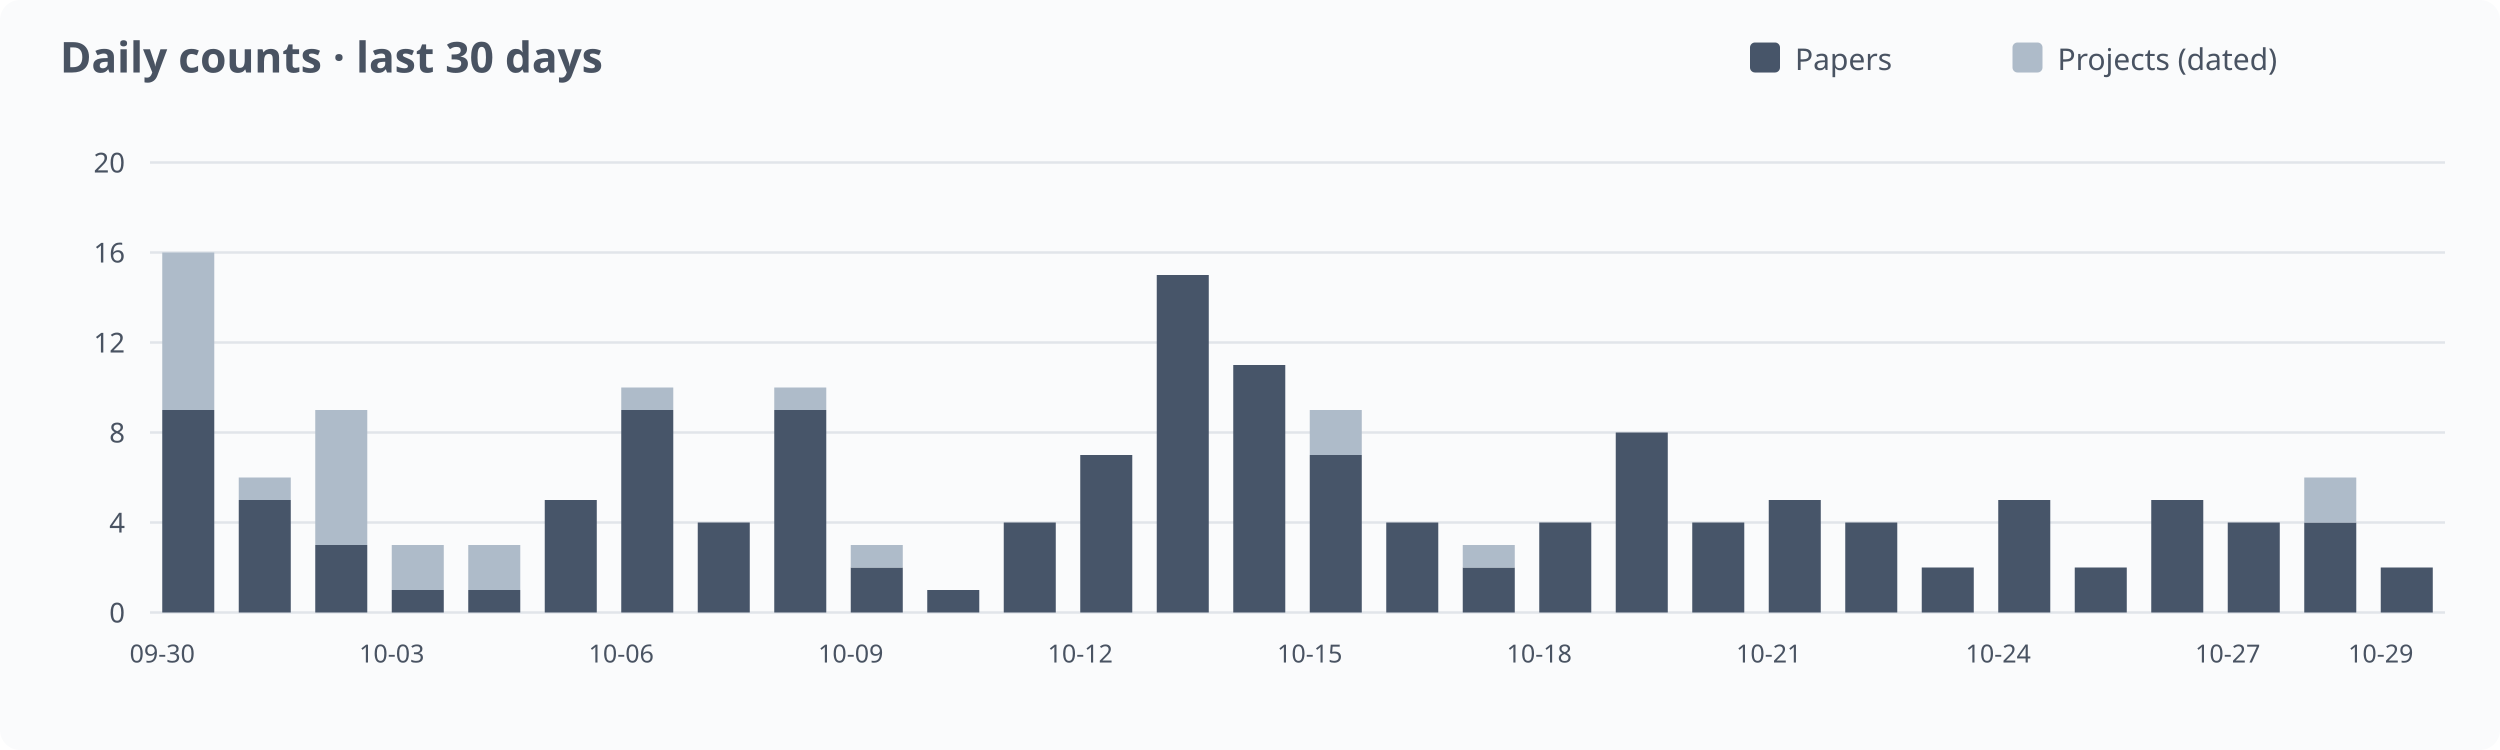
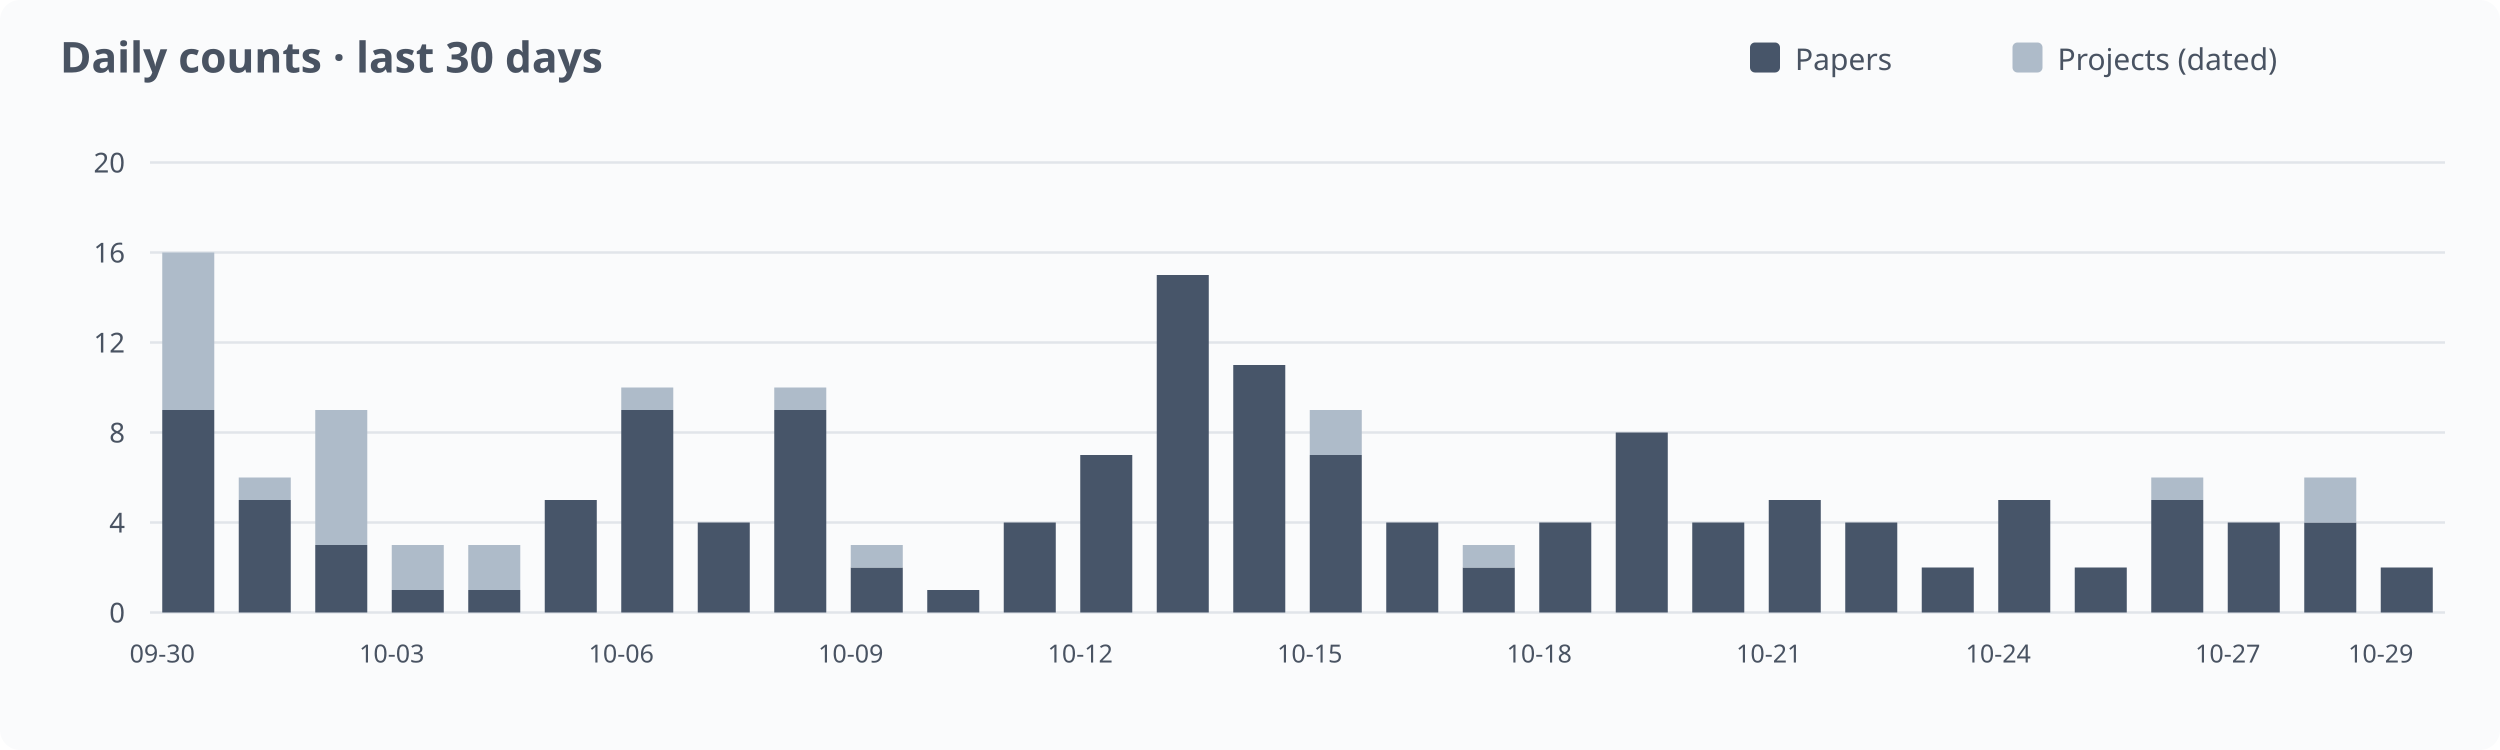
<svg xmlns="http://www.w3.org/2000/svg" width="1000" height="300" viewBox="0 0 1000 300" role="img" aria-labelledby="title desc">
  <rect width="100%" height="100%" rx="8" fill="#fafbfc" />
  <g font-family="system-ui,sans-serif" fill="#495362">
    <text x="24" y="29" font-size="17" font-weight="600">Daily counts · last 30 days</text>
    <rect x="700" y="17" width="12" height="12" rx="2" fill="#475569" />
    <text x="718" y="28" font-size="12">Papers</text>
    <rect x="805" y="17" width="12" height="12" rx="2" fill="#aebbc9" />
    <text x="823" y="28" font-size="12">Projects (dated)</text>
    <path d="M60 245.0H978" stroke="#e1e5ea" />
    <text x="50" y="249.0" text-anchor="end" font-size="11">0</text>
    <path d="M60 209.0H978" stroke="#e1e5ea" />
    <text x="50" y="213.0" text-anchor="end" font-size="11">4</text>
    <path d="M60 173.0H978" stroke="#e1e5ea" />
    <text x="50" y="177.0" text-anchor="end" font-size="11">8</text>
    <path d="M60 137.0H978" stroke="#e1e5ea" />
    <text x="50" y="141.0" text-anchor="end" font-size="11">12</text>
    <path d="M60 101.0H978" stroke="#e1e5ea" />
    <text x="50" y="105.0" text-anchor="end" font-size="11">16</text>
    <path d="M60 65.0H978" stroke="#e1e5ea" />
    <text x="50" y="69.0" text-anchor="end" font-size="11">20</text>
    <rect x="64.90" y="164.00" width="20.81" height="81.00" fill="#475569" />
    <rect x="64.90" y="101.00" width="20.81" height="63.00" fill="#aebbc9" />
    <text x="64.90" y="265" text-anchor="middle" font-size="10">09-30</text>
    <rect x="95.50" y="200.00" width="20.81" height="45.00" fill="#475569" />
    <rect x="95.50" y="191.00" width="20.81" height="9.00" fill="#aebbc9" />
    <rect x="126.10" y="218.00" width="20.81" height="27.00" fill="#475569" />
    <rect x="126.10" y="164.00" width="20.81" height="54.00" fill="#aebbc9" />
    <rect x="156.70" y="236.00" width="20.81" height="9.00" fill="#475569" />
    <rect x="156.70" y="218.00" width="20.81" height="18.00" fill="#aebbc9" />
    <text x="156.70" y="265" text-anchor="middle" font-size="10">10-03</text>
    <rect x="187.30" y="236.00" width="20.81" height="9.00" fill="#475569" />
    <rect x="187.30" y="218.00" width="20.81" height="18.00" fill="#aebbc9" />
    <rect x="217.90" y="200.00" width="20.81" height="45.00" fill="#475569" />
    <rect x="217.90" y="200.00" width="20.81" height="0.00" fill="#aebbc9" />
    <rect x="248.50" y="164.00" width="20.81" height="81.00" fill="#475569" />
    <rect x="248.50" y="155.00" width="20.81" height="9.00" fill="#aebbc9" />
    <text x="248.50" y="265" text-anchor="middle" font-size="10">10-06</text>
    <rect x="279.10" y="209.00" width="20.81" height="36.00" fill="#475569" />
    <rect x="279.10" y="209.00" width="20.81" height="0.00" fill="#aebbc9" />
    <rect x="309.70" y="164.00" width="20.81" height="81.00" fill="#475569" />
    <rect x="309.70" y="155.00" width="20.81" height="9.00" fill="#aebbc9" />
    <rect x="340.30" y="227.00" width="20.81" height="18.00" fill="#475569" />
    <rect x="340.30" y="218.00" width="20.81" height="9.00" fill="#aebbc9" />
    <text x="340.30" y="265" text-anchor="middle" font-size="10">10-09</text>
    <rect x="370.90" y="236.00" width="20.81" height="9.00" fill="#475569" />
    <rect x="370.90" y="236.00" width="20.81" height="0.00" fill="#aebbc9" />
    <rect x="401.50" y="209.00" width="20.81" height="36.00" fill="#475569" />
    <rect x="401.50" y="209.00" width="20.81" height="0.00" fill="#aebbc9" />
    <rect x="432.10" y="182.00" width="20.81" height="63.00" fill="#475569" />
    <rect x="432.10" y="182.00" width="20.81" height="0.00" fill="#aebbc9" />
    <text x="432.10" y="265" text-anchor="middle" font-size="10">10-12</text>
    <rect x="462.70" y="110.00" width="20.81" height="135.00" fill="#475569" />
    <rect x="462.70" y="110.00" width="20.81" height="0.00" fill="#aebbc9" />
    <rect x="493.30" y="146.00" width="20.81" height="99.00" fill="#475569" />
    <rect x="493.30" y="146.00" width="20.81" height="0.00" fill="#aebbc9" />
    <rect x="523.90" y="182.00" width="20.81" height="63.00" fill="#475569" />
    <rect x="523.90" y="164.00" width="20.81" height="18.00" fill="#aebbc9" />
    <text x="523.90" y="265" text-anchor="middle" font-size="10">10-15</text>
    <rect x="554.50" y="209.00" width="20.81" height="36.00" fill="#475569" />
    <rect x="554.50" y="209.00" width="20.81" height="0.00" fill="#aebbc9" />
    <rect x="585.10" y="227.00" width="20.81" height="18.00" fill="#475569" />
    <rect x="585.10" y="218.00" width="20.81" height="9.00" fill="#aebbc9" />
    <rect x="615.70" y="209.00" width="20.81" height="36.00" fill="#475569" />
    <rect x="615.70" y="209.00" width="20.81" height="0.00" fill="#aebbc9" />
    <text x="615.70" y="265" text-anchor="middle" font-size="10">10-18</text>
    <rect x="646.30" y="173.00" width="20.81" height="72.00" fill="#475569" />
    <rect x="646.30" y="173.00" width="20.81" height="0.00" fill="#aebbc9" />
    <rect x="676.90" y="209.00" width="20.81" height="36.00" fill="#475569" />
    <rect x="676.90" y="209.00" width="20.81" height="0.00" fill="#aebbc9" />
    <rect x="707.50" y="200.00" width="20.81" height="45.00" fill="#475569" />
    <rect x="707.50" y="200.00" width="20.81" height="0.00" fill="#aebbc9" />
    <text x="707.50" y="265" text-anchor="middle" font-size="10">10-21</text>
    <rect x="738.10" y="209.00" width="20.81" height="36.00" fill="#475569" />
    <rect x="738.10" y="209.00" width="20.81" height="0.00" fill="#aebbc9" />
    <rect x="768.70" y="227.00" width="20.81" height="18.00" fill="#475569" />
    <rect x="768.70" y="227.00" width="20.81" height="0.00" fill="#aebbc9" />
    <rect x="799.30" y="200.00" width="20.81" height="45.00" fill="#475569" />
    <rect x="799.30" y="200.00" width="20.81" height="0.00" fill="#aebbc9" />
    <text x="799.30" y="265" text-anchor="middle" font-size="10">10-24</text>
    <rect x="829.90" y="227.00" width="20.81" height="18.00" fill="#475569" />
    <rect x="829.90" y="227.00" width="20.81" height="0.00" fill="#aebbc9" />
    <rect x="860.50" y="200.00" width="20.81" height="45.00" fill="#475569" />
-     <rect x="860.50" y="200.00" width="20.81" height="0.00" fill="#aebbc9" />
+     <rect x="860.50" y="191.00" width="20.81" height="9.00" fill="#aebbc9" />
    <rect x="891.10" y="209.00" width="20.81" height="36.00" fill="#475569" />
    <rect x="891.10" y="209.00" width="20.81" height="0.00" fill="#aebbc9" />
    <text x="891.10" y="265" text-anchor="middle" font-size="10">10-27</text>
    <rect x="921.70" y="209.00" width="20.81" height="36.00" fill="#475569" />
    <rect x="921.70" y="191.00" width="20.81" height="18.00" fill="#aebbc9" />
    <rect x="952.30" y="227.00" width="20.81" height="18.00" fill="#475569" />
    <rect x="952.30" y="227.00" width="20.81" height="0.00" fill="#aebbc9" />
    <text x="952.30" y="265" text-anchor="middle" font-size="10">10-29</text>
  </g>
</svg>
